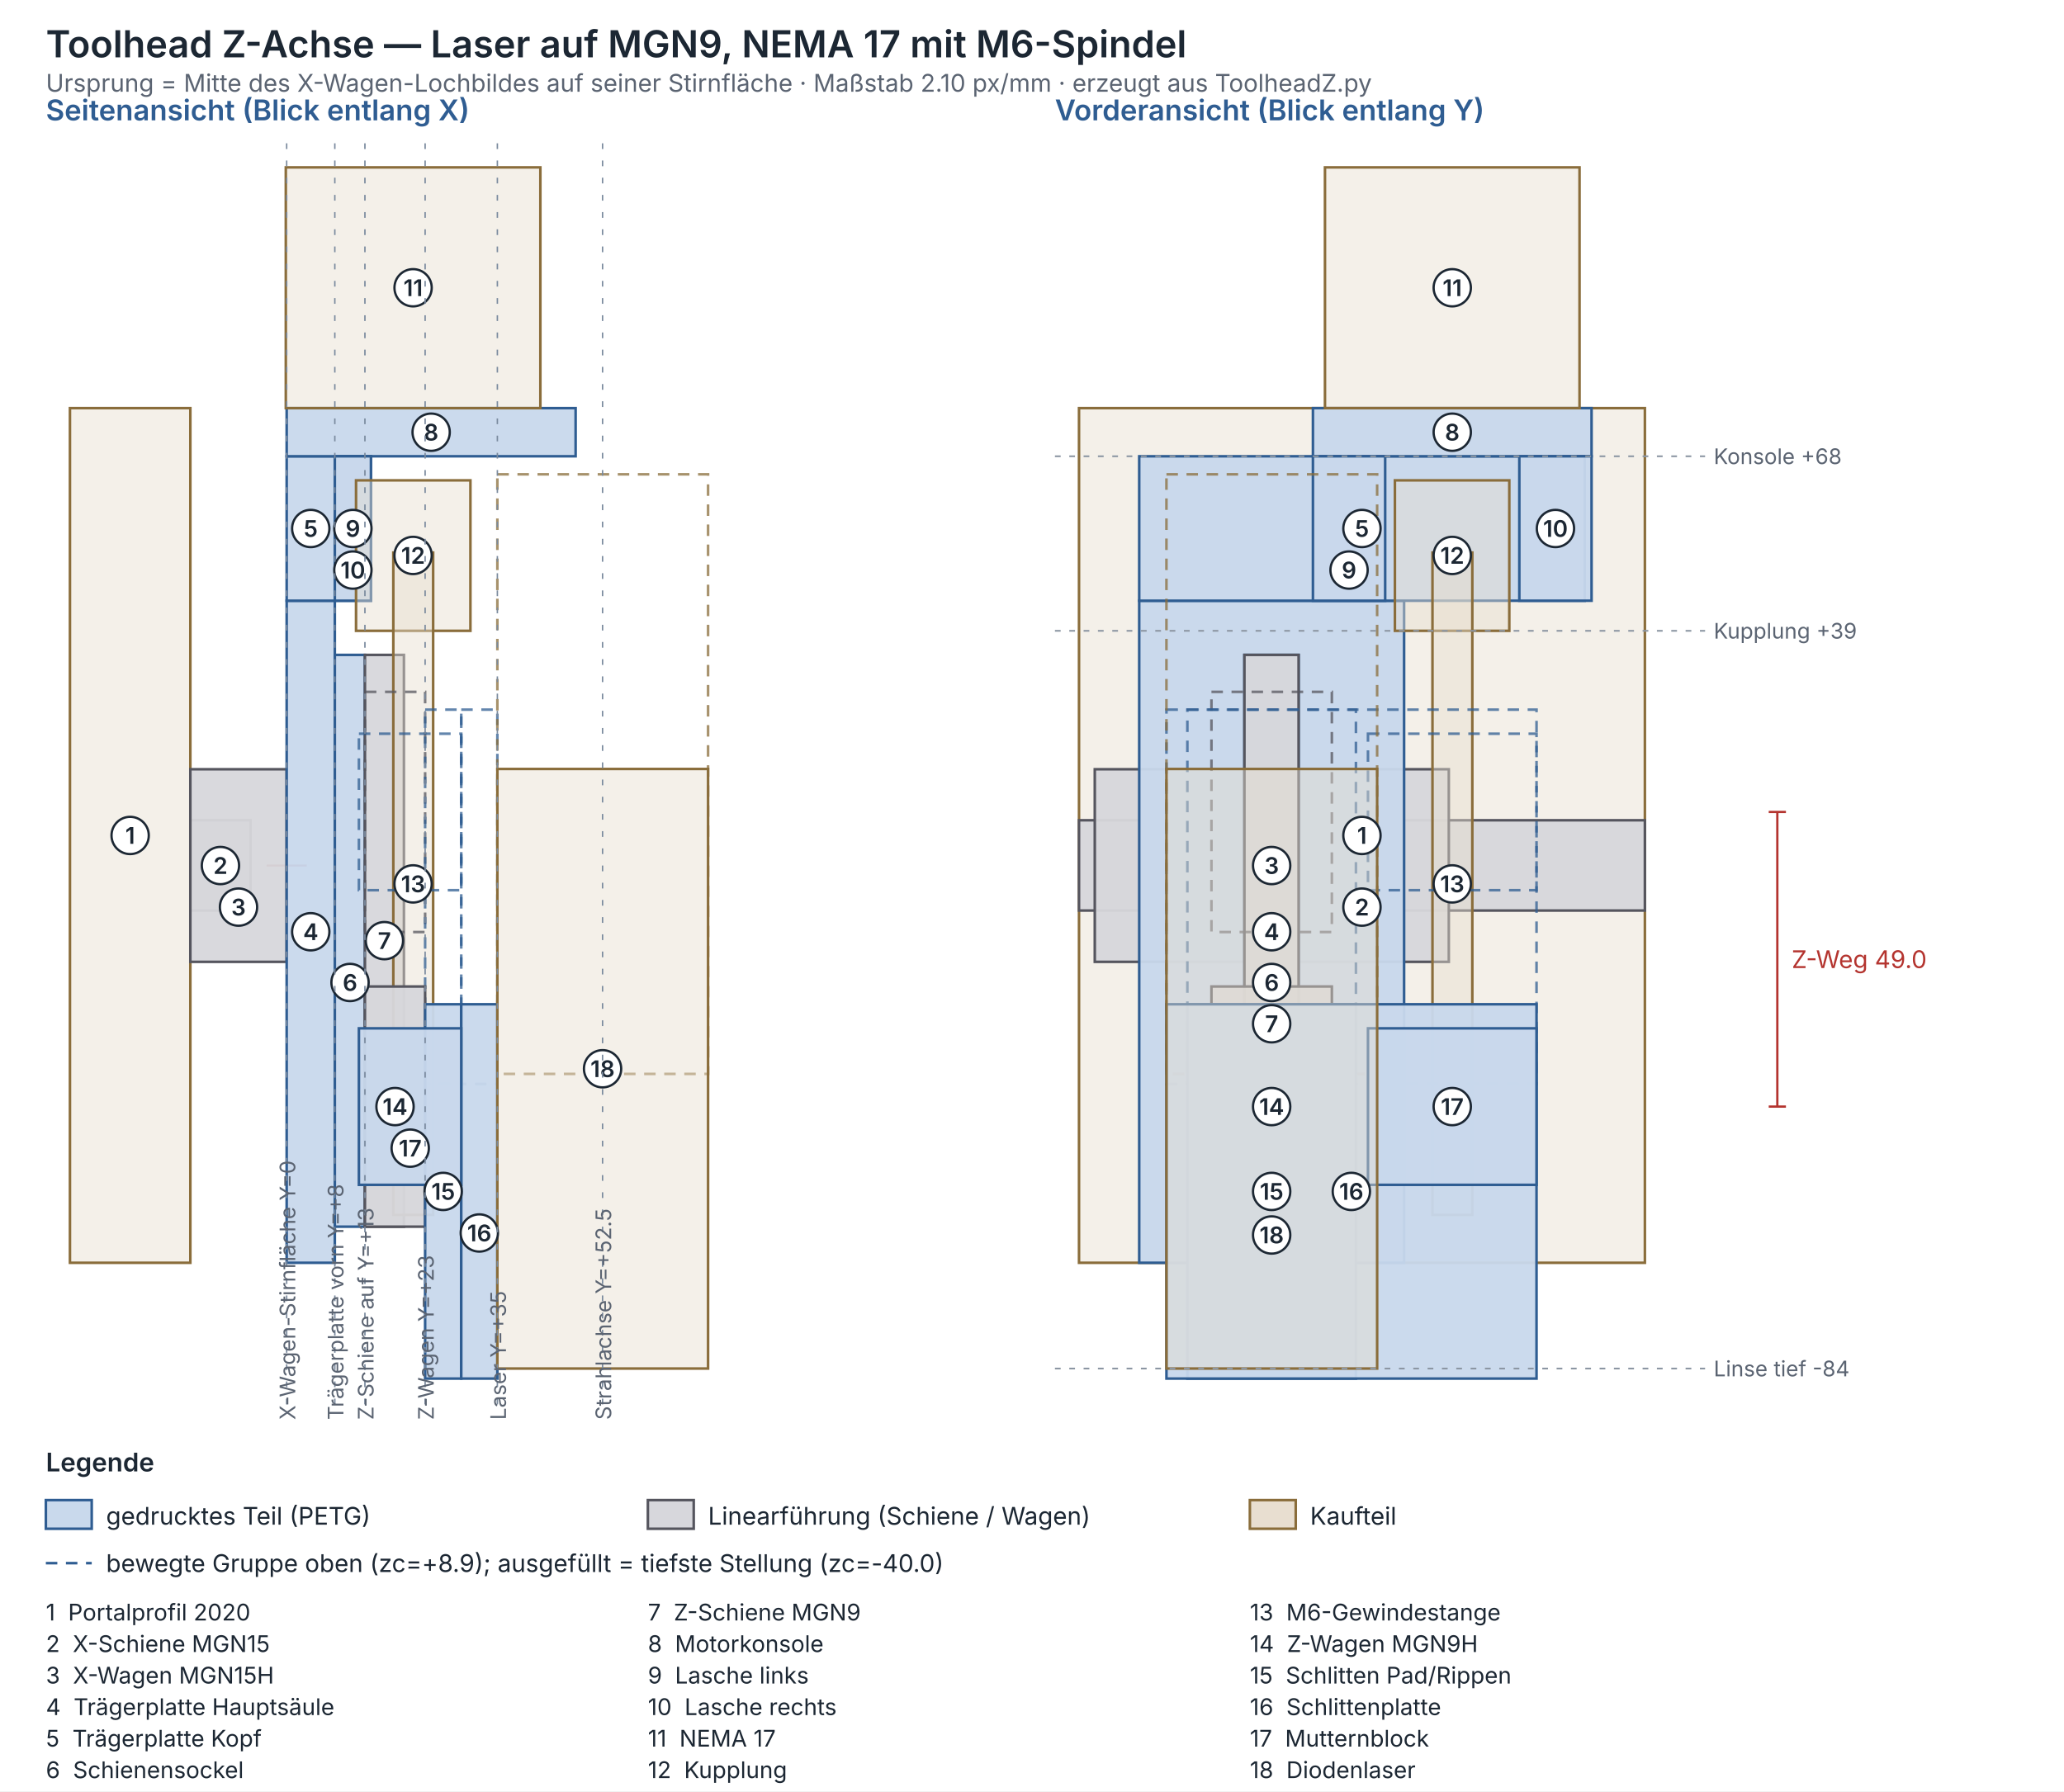
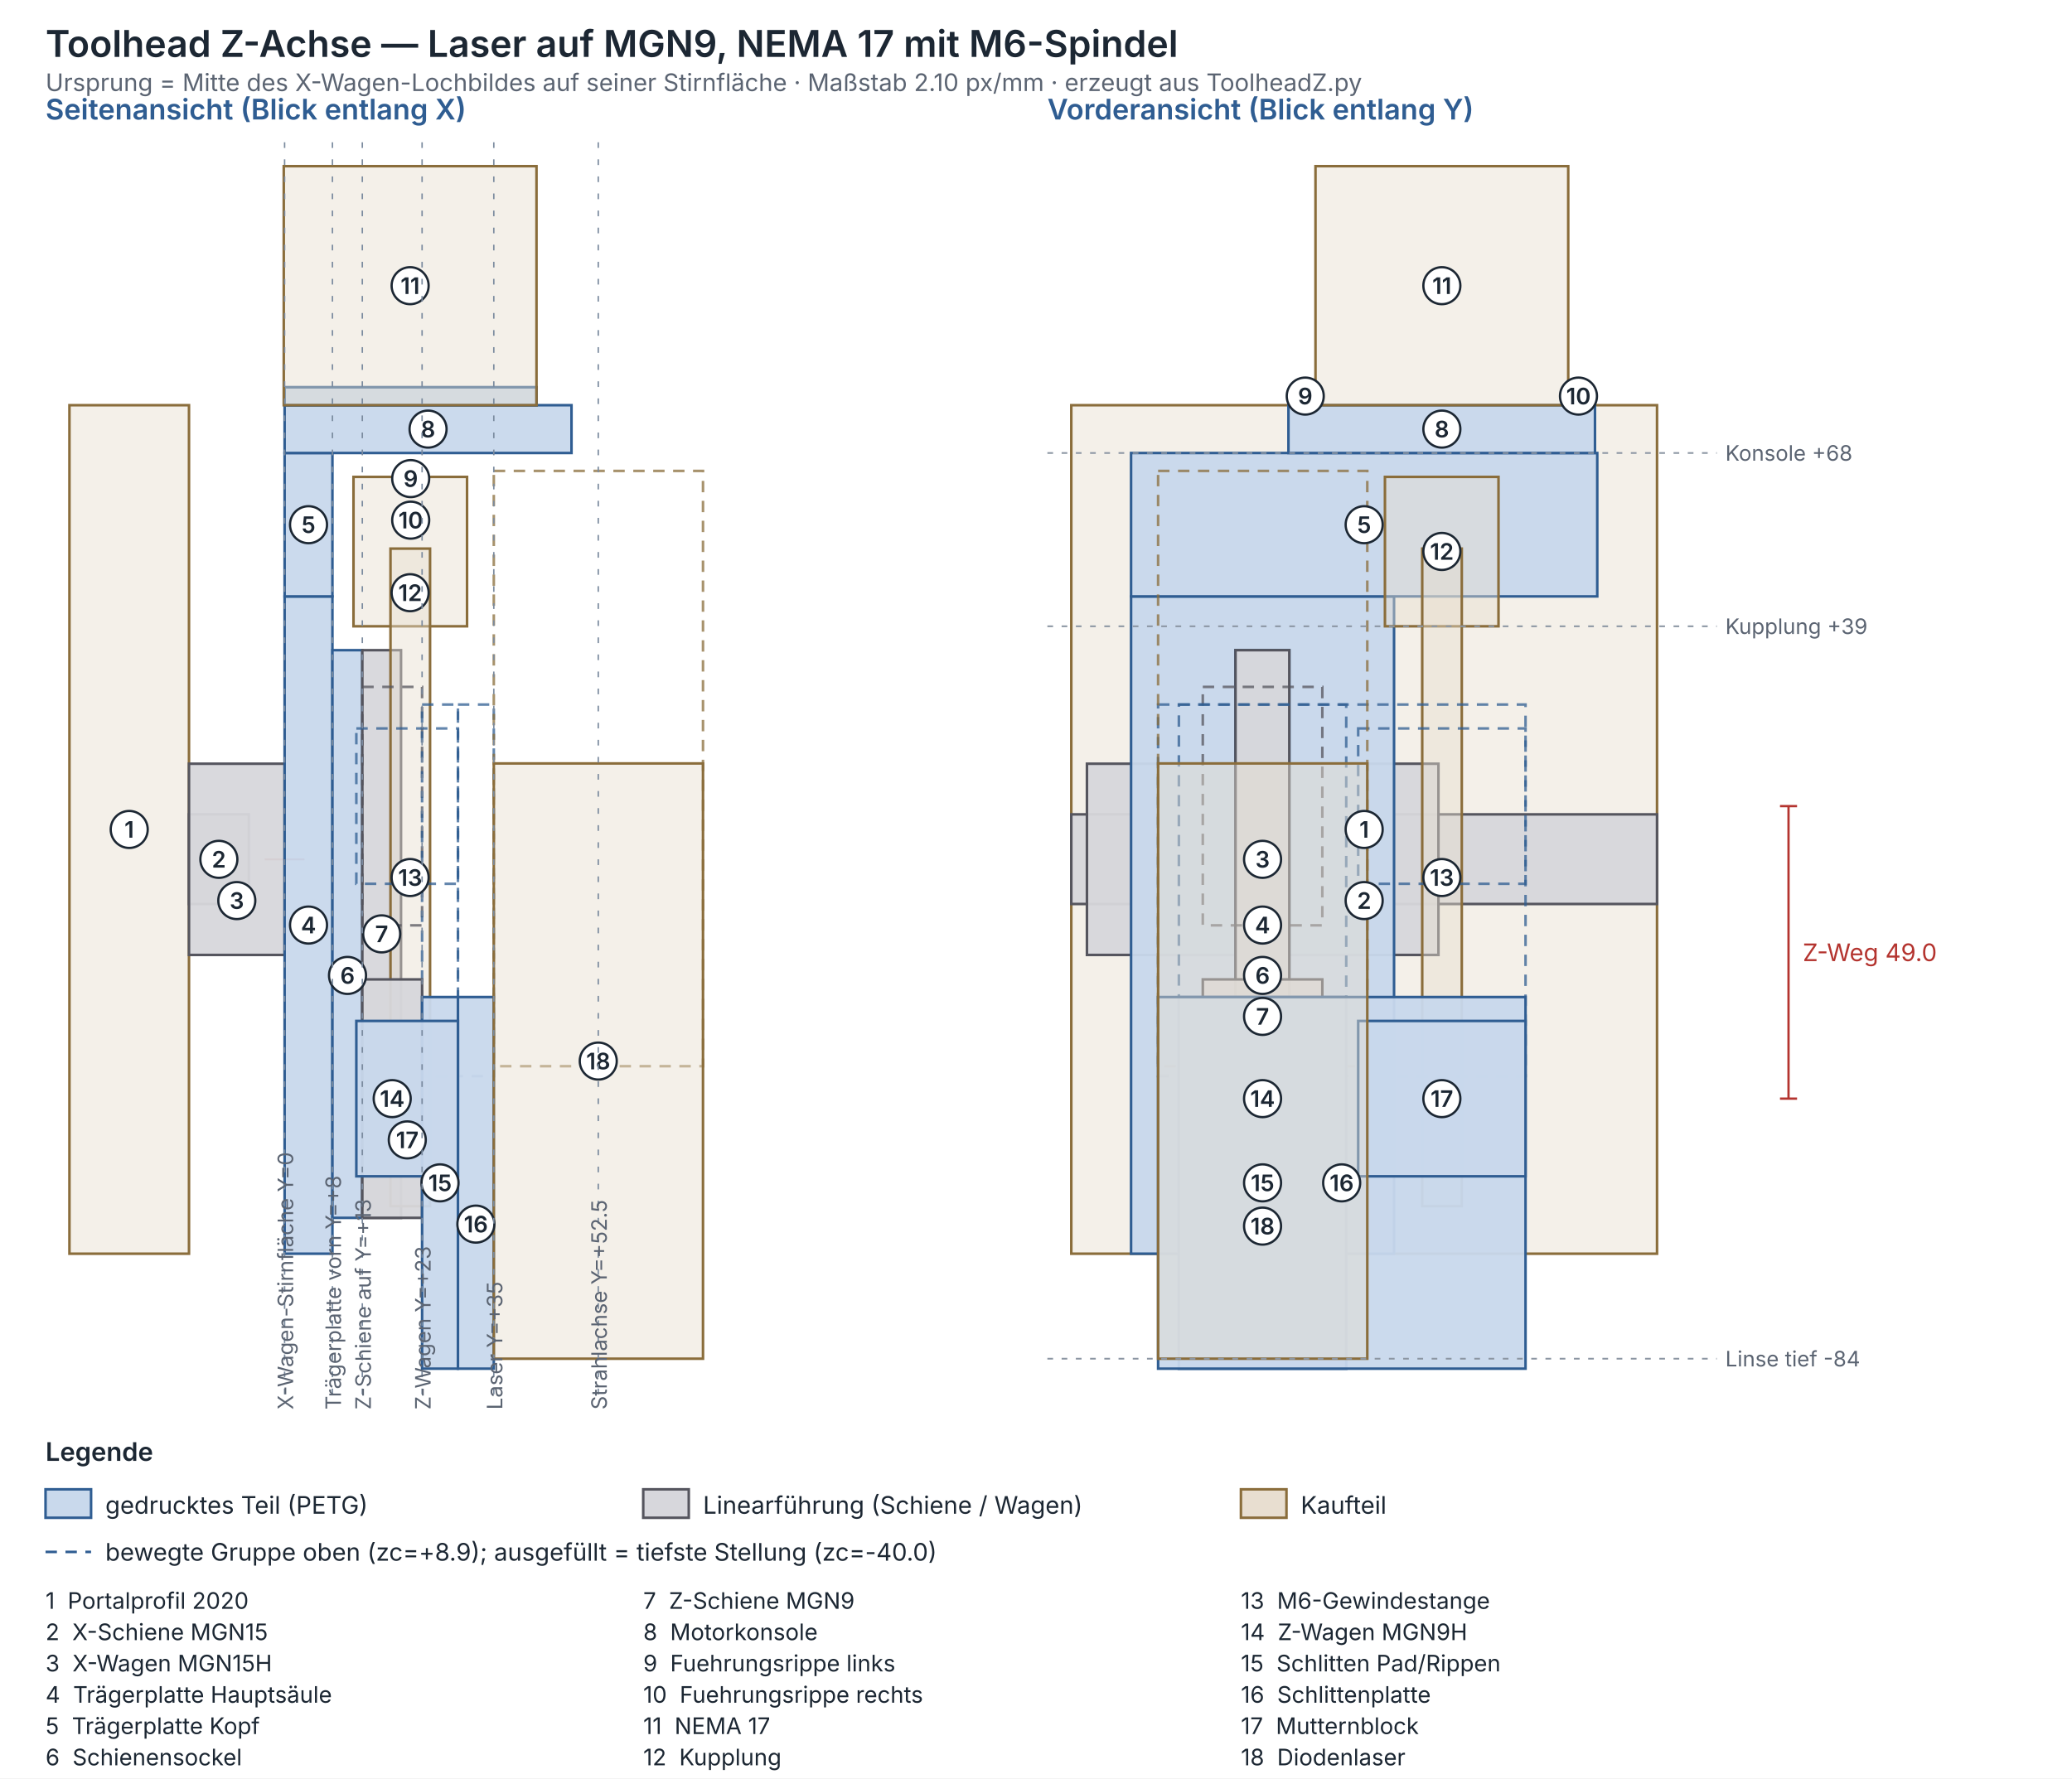
- <svg xmlns="http://www.w3.org/2000/svg" width="720" height="625" viewBox="0 0 720 625" font-family="Inter, Helvetica, Arial, sans-serif">
+ <svg xmlns="http://www.w3.org/2000/svg" width="728" height="625" viewBox="0 0 728 625" font-family="Inter, Helvetica, Arial, sans-serif">
  <rect width="100%" height="100%" fill="#ffffff" />
  <text x="16" y="20" font-size="13" font-weight="600" fill="#1c2733">Toolhead Z-Achse — Laser auf MGN9, NEMA 17 mit M6-Spindel</text>
  <text x="16" y="32" font-size="8.5" fill="#5b6472">Ursprung = Mitte des X-Wagen-Lochbildes auf seiner Stirnfläche · Maßstab 2.10 px/mm · erzeugt aus ToolheadZ.py</text>
  <text x="16.0" y="42.0" font-size="10" font-weight="600" fill="#2f5d92">Seitenansicht (Blick entlang X)</text>
  <line x1="93.0" y1="302.0" x2="107.0" y2="302.0" stroke="#b4342f" stroke-width="0.7" />
  <line x1="100.0" y1="295.0" x2="100.0" y2="309.0" stroke="#b4342f" stroke-width="0.7" />
  <rect x="24.4" y="142.4" width="42.0" height="298.2" fill="#e8ded0" fill-opacity="0.45" stroke="#8a6d3b" stroke-width="0.9" />
  <rect x="66.4" y="286.2" width="21.0" height="31.5" fill="#d7d7dc" fill-opacity="0.95" stroke="#55555e" stroke-width="0.9" />
  <rect x="66.4" y="268.4" width="33.6" height="67.2" fill="#d7d7dc" fill-opacity="0.95" stroke="#55555e" stroke-width="0.9" />
  <rect x="100.0" y="209.6" width="16.8" height="231.0" fill="#c9d9ec" fill-opacity="0.95" stroke="#2f5d92" stroke-width="0.9" />
  <rect x="100.0" y="159.2" width="16.8" height="50.4" fill="#c9d9ec" fill-opacity="0.95" stroke="#2f5d92" stroke-width="0.9" />
  <rect x="116.8" y="228.5" width="10.5" height="199.5" fill="#c9d9ec" fill-opacity="0.95" stroke="#2f5d92" stroke-width="0.9" />
  <rect x="127.3" y="228.5" width="13.6" height="199.5" fill="#d7d7dc" fill-opacity="0.95" stroke="#55555e" stroke-width="0.9" />
  <rect x="100.0" y="142.4" width="100.8" height="16.8" fill="#c9d9ec" fill-opacity="0.95" stroke="#2f5d92" stroke-width="0.9" />
-   <rect x="116.8" y="159.2" width="12.6" height="50.4" fill="#c9d9ec" fill-opacity="0.95" stroke="#2f5d92" stroke-width="0.9" />
-   <rect x="116.8" y="159.2" width="12.6" height="50.4" fill="#c9d9ec" fill-opacity="0.95" stroke="#2f5d92" stroke-width="0.9" />
+   <rect x="100.0" y="136.1" width="88.5" height="6.3" fill="#c9d9ec" fill-opacity="0.95" stroke="#2f5d92" stroke-width="0.9" />
+   <rect x="100.0" y="136.1" width="88.5" height="6.3" fill="#c9d9ec" fill-opacity="0.95" stroke="#2f5d92" stroke-width="0.9" />
  <rect x="99.7" y="58.4" width="88.8" height="84.0" fill="#e8ded0" fill-opacity="0.45" stroke="#8a6d3b" stroke-width="0.9" />
  <rect x="124.2" y="167.6" width="39.9" height="52.5" fill="#e8ded0" fill-opacity="0.45" stroke="#8a6d3b" stroke-width="0.9" />
  <rect x="137.2" y="192.8" width="13.9" height="231.1" fill="#e8ded0" fill-opacity="0.45" stroke="#8a6d3b" stroke-width="0.9" />
  <rect x="127.3" y="241.4" width="21.0" height="83.8" fill="none" stroke="#55555e" stroke-width="0.9" stroke-dasharray="4 3" opacity="0.75" />
  <rect x="148.3" y="247.6" width="12.6" height="130.6" fill="none" stroke="#2f5d92" stroke-width="0.9" stroke-dasharray="4 3" opacity="0.75" />
  <rect x="160.9" y="247.6" width="12.6" height="130.6" fill="none" stroke="#2f5d92" stroke-width="0.9" stroke-dasharray="4 3" opacity="0.75" />
  <rect x="125.2" y="256.0" width="35.7" height="54.6" fill="none" stroke="#2f5d92" stroke-width="0.9" stroke-dasharray="4 3" opacity="0.75" />
  <rect x="173.5" y="165.5" width="73.5" height="209.2" fill="none" stroke="#8a6d3b" stroke-width="0.9" stroke-dasharray="4 3" opacity="0.75" />
  <rect x="127.3" y="344.2" width="21.0" height="83.8" fill="#d7d7dc" fill-opacity="0.95" stroke="#55555e" stroke-width="0.9" />
  <rect x="148.3" y="350.4" width="12.6" height="130.6" fill="#c9d9ec" fill-opacity="0.95" stroke="#2f5d92" stroke-width="0.9" />
  <rect x="160.9" y="350.4" width="12.6" height="130.6" fill="#c9d9ec" fill-opacity="0.95" stroke="#2f5d92" stroke-width="0.9" />
  <rect x="125.2" y="358.8" width="35.7" height="54.6" fill="#c9d9ec" fill-opacity="0.95" stroke="#2f5d92" stroke-width="0.9" />
  <rect x="173.5" y="268.3" width="73.5" height="209.2" fill="#e8ded0" fill-opacity="0.45" stroke="#8a6d3b" stroke-width="0.9" />
  <circle cx="45.4" cy="291.5" r="6.5" fill="#ffffff" stroke="#1c2733" stroke-width="0.8" />
  <text x="45.4" y="291.5" text-anchor="middle" dominant-baseline="central" font-size="8" font-weight="600" fill="#1c2733">1</text>
  <circle cx="76.9" cy="302.0" r="6.5" fill="#ffffff" stroke="#1c2733" stroke-width="0.8" />
  <text x="76.9" y="302.0" text-anchor="middle" dominant-baseline="central" font-size="8" font-weight="600" fill="#1c2733">2</text>
  <circle cx="83.2" cy="316.5" r="6.5" fill="#ffffff" stroke="#1c2733" stroke-width="0.8" />
  <text x="83.2" y="316.5" text-anchor="middle" dominant-baseline="central" font-size="8" font-weight="600" fill="#1c2733">3</text>
  <circle cx="108.4" cy="325.1" r="6.5" fill="#ffffff" stroke="#1c2733" stroke-width="0.8" />
  <text x="108.4" y="325.1" text-anchor="middle" dominant-baseline="central" font-size="8" font-weight="600" fill="#1c2733">4</text>
  <circle cx="108.4" cy="184.4" r="6.5" fill="#ffffff" stroke="#1c2733" stroke-width="0.8" />
  <text x="108.4" y="184.4" text-anchor="middle" dominant-baseline="central" font-size="8" font-weight="600" fill="#1c2733">5</text>
  <circle cx="122.1" cy="342.8" r="6.5" fill="#ffffff" stroke="#1c2733" stroke-width="0.8" />
  <text x="122.1" y="342.8" text-anchor="middle" dominant-baseline="central" font-size="8" font-weight="600" fill="#1c2733">6</text>
  <circle cx="134.1" cy="328.2" r="6.5" fill="#ffffff" stroke="#1c2733" stroke-width="0.8" />
  <text x="134.1" y="328.2" text-anchor="middle" dominant-baseline="central" font-size="8" font-weight="600" fill="#1c2733">7</text>
  <circle cx="150.4" cy="150.8" r="6.5" fill="#ffffff" stroke="#1c2733" stroke-width="0.8" />
  <text x="150.4" y="150.8" text-anchor="middle" dominant-baseline="central" font-size="8" font-weight="600" fill="#1c2733">8</text>
-   <circle cx="123.1" cy="184.4" r="6.5" fill="#ffffff" stroke="#1c2733" stroke-width="0.8" />
-   <text x="123.1" y="184.4" text-anchor="middle" dominant-baseline="central" font-size="8" font-weight="600" fill="#1c2733">9</text>
-   <circle cx="123.1" cy="198.9" r="6.5" fill="#ffffff" stroke="#1c2733" stroke-width="0.8" />
-   <text x="123.1" y="198.9" text-anchor="middle" dominant-baseline="central" font-size="8" font-weight="600" fill="#1c2733">10</text>
+   <circle cx="144.3" cy="168.2" r="6.5" fill="#ffffff" stroke="#1c2733" stroke-width="0.8" />
+   <text x="144.3" y="168.2" text-anchor="middle" dominant-baseline="central" font-size="8" font-weight="600" fill="#1c2733">9</text>
+   <circle cx="144.3" cy="182.8" r="6.5" fill="#ffffff" stroke="#1c2733" stroke-width="0.8" />
+   <text x="144.3" y="182.8" text-anchor="middle" dominant-baseline="central" font-size="8" font-weight="600" fill="#1c2733">10</text>
  <circle cx="144.1" cy="100.4" r="6.5" fill="#ffffff" stroke="#1c2733" stroke-width="0.8" />
  <text x="144.1" y="100.4" text-anchor="middle" dominant-baseline="central" font-size="8" font-weight="600" fill="#1c2733">11</text>
-   <circle cx="144.1" cy="193.8" r="6.5" fill="#ffffff" stroke="#1c2733" stroke-width="0.8" />
-   <text x="144.1" y="193.8" text-anchor="middle" dominant-baseline="central" font-size="8" font-weight="600" fill="#1c2733">12</text>
+   <circle cx="144.1" cy="208.3" r="6.5" fill="#ffffff" stroke="#1c2733" stroke-width="0.8" />
+   <text x="144.1" y="208.3" text-anchor="middle" dominant-baseline="central" font-size="8" font-weight="600" fill="#1c2733">12</text>
  <circle cx="144.1" cy="308.4" r="6.5" fill="#ffffff" stroke="#1c2733" stroke-width="0.8" />
  <text x="144.1" y="308.4" text-anchor="middle" dominant-baseline="central" font-size="8" font-weight="600" fill="#1c2733">13</text>
  <circle cx="137.8" cy="386.1" r="6.5" fill="#ffffff" stroke="#1c2733" stroke-width="0.8" />
  <text x="137.8" y="386.1" text-anchor="middle" dominant-baseline="central" font-size="8" font-weight="600" fill="#1c2733">14</text>
  <circle cx="154.6" cy="415.7" r="6.5" fill="#ffffff" stroke="#1c2733" stroke-width="0.8" />
  <text x="154.6" y="415.7" text-anchor="middle" dominant-baseline="central" font-size="8" font-weight="600" fill="#1c2733">15</text>
  <circle cx="167.2" cy="430.2" r="6.5" fill="#ffffff" stroke="#1c2733" stroke-width="0.8" />
  <text x="167.2" y="430.2" text-anchor="middle" dominant-baseline="central" font-size="8" font-weight="600" fill="#1c2733">16</text>
  <circle cx="143.1" cy="400.6" r="6.5" fill="#ffffff" stroke="#1c2733" stroke-width="0.8" />
  <text x="143.1" y="400.6" text-anchor="middle" dominant-baseline="central" font-size="8" font-weight="600" fill="#1c2733">17</text>
  <circle cx="210.2" cy="372.9" r="6.5" fill="#ffffff" stroke="#1c2733" stroke-width="0.8" />
  <text x="210.2" y="372.9" text-anchor="middle" dominant-baseline="central" font-size="8" font-weight="600" fill="#1c2733">18</text>
  <text x="368.0" y="42.0" font-size="10" font-weight="600" fill="#2f5d92">Vorderansicht (Blick entlang Y)</text>
  <line x1="436.6" y1="302.0" x2="450.6" y2="302.0" stroke="#b4342f" stroke-width="0.7" />
  <line x1="443.6" y1="295.0" x2="443.6" y2="309.0" stroke="#b4342f" stroke-width="0.7" />
-   <rect x="376.4" y="142.4" width="197.4" height="298.2" fill="#e8ded0" fill-opacity="0.45" stroke="#8a6d3b" stroke-width="0.9" />
-   <rect x="376.4" y="286.2" width="197.4" height="31.5" fill="#d7d7dc" fill-opacity="0.95" stroke="#55555e" stroke-width="0.9" />
+   <rect x="376.4" y="142.4" width="205.8" height="298.2" fill="#e8ded0" fill-opacity="0.45" stroke="#8a6d3b" stroke-width="0.9" />
+   <rect x="376.4" y="286.2" width="205.8" height="31.5" fill="#d7d7dc" fill-opacity="0.95" stroke="#55555e" stroke-width="0.9" />
  <rect x="381.9" y="268.4" width="123.5" height="67.2" fill="#d7d7dc" fill-opacity="0.95" stroke="#55555e" stroke-width="0.9" />
  <rect x="397.4" y="209.6" width="92.4" height="231.0" fill="#c9d9ec" fill-opacity="0.95" stroke="#2f5d92" stroke-width="0.9" />
-   <rect x="397.4" y="159.2" width="155.4" height="50.4" fill="#c9d9ec" fill-opacity="0.95" stroke="#2f5d92" stroke-width="0.9" />
+   <rect x="397.4" y="159.2" width="163.8" height="50.4" fill="#c9d9ec" fill-opacity="0.95" stroke="#2f5d92" stroke-width="0.9" />
  <rect x="434.1" y="228.5" width="18.9" height="199.5" fill="#c9d9ec" fill-opacity="0.95" stroke="#2f5d92" stroke-width="0.9" />
  <rect x="434.1" y="228.5" width="18.9" height="199.5" fill="#d7d7dc" fill-opacity="0.95" stroke="#55555e" stroke-width="0.9" />
-   <rect x="458.0" y="142.4" width="97.2" height="16.8" fill="#c9d9ec" fill-opacity="0.95" stroke="#2f5d92" stroke-width="0.9" />
-   <rect x="458.0" y="159.2" width="25.2" height="50.4" fill="#c9d9ec" fill-opacity="0.95" stroke="#2f5d92" stroke-width="0.9" />
-   <rect x="530.0" y="159.2" width="25.2" height="50.4" fill="#c9d9ec" fill-opacity="0.95" stroke="#2f5d92" stroke-width="0.9" />
+   <rect x="452.7" y="142.4" width="107.7" height="16.8" fill="#c9d9ec" fill-opacity="0.95" stroke="#2f5d92" stroke-width="0.9" />
+   <rect x="455.5" y="136.1" width="6.3" height="6.3" fill="#c9d9ec" fill-opacity="0.95" stroke="#2f5d92" stroke-width="0.9" />
+   <rect x="551.4" y="136.1" width="6.3" height="6.3" fill="#c9d9ec" fill-opacity="0.95" stroke="#2f5d92" stroke-width="0.9" />
  <rect x="462.2" y="58.4" width="88.8" height="84.0" fill="#e8ded0" fill-opacity="0.45" stroke="#8a6d3b" stroke-width="0.9" />
  <rect x="486.6" y="167.6" width="39.9" height="52.5" fill="#e8ded0" fill-opacity="0.45" stroke="#8a6d3b" stroke-width="0.9" />
  <rect x="499.7" y="192.8" width="13.9" height="231.1" fill="#e8ded0" fill-opacity="0.45" stroke="#8a6d3b" stroke-width="0.9" />
  <rect x="422.6" y="241.4" width="42.0" height="83.8" fill="none" stroke="#55555e" stroke-width="0.9" stroke-dasharray="4 3" opacity="0.75" />
  <rect x="414.2" y="247.6" width="58.8" height="130.6" fill="none" stroke="#2f5d92" stroke-width="0.9" stroke-dasharray="4 3" opacity="0.75" />
  <rect x="406.9" y="247.6" width="129.1" height="130.6" fill="none" stroke="#2f5d92" stroke-width="0.9" stroke-dasharray="4 3" opacity="0.75" />
  <rect x="477.2" y="256.0" width="58.8" height="54.6" fill="none" stroke="#2f5d92" stroke-width="0.9" stroke-dasharray="4 3" opacity="0.75" />
  <rect x="406.9" y="165.5" width="73.5" height="209.2" fill="none" stroke="#8a6d3b" stroke-width="0.9" stroke-dasharray="4 3" opacity="0.75" />
  <rect x="422.6" y="344.2" width="42.0" height="83.8" fill="#d7d7dc" fill-opacity="0.95" stroke="#55555e" stroke-width="0.9" />
  <rect x="414.2" y="350.4" width="58.8" height="130.6" fill="#c9d9ec" fill-opacity="0.95" stroke="#2f5d92" stroke-width="0.9" />
  <rect x="406.9" y="350.4" width="129.1" height="130.6" fill="#c9d9ec" fill-opacity="0.95" stroke="#2f5d92" stroke-width="0.9" />
  <rect x="477.2" y="358.8" width="58.8" height="54.6" fill="#c9d9ec" fill-opacity="0.95" stroke="#2f5d92" stroke-width="0.9" />
  <rect x="406.9" y="268.3" width="73.5" height="209.2" fill="#e8ded0" fill-opacity="0.45" stroke="#8a6d3b" stroke-width="0.9" />
-   <circle cx="475.1" cy="291.5" r="6.5" fill="#ffffff" stroke="#1c2733" stroke-width="0.8" />
-   <text x="475.1" y="291.5" text-anchor="middle" dominant-baseline="central" font-size="8" font-weight="600" fill="#1c2733">1</text>
-   <circle cx="475.1" cy="316.5" r="6.5" fill="#ffffff" stroke="#1c2733" stroke-width="0.8" />
-   <text x="475.1" y="316.5" text-anchor="middle" dominant-baseline="central" font-size="8" font-weight="600" fill="#1c2733">2</text>
+   <circle cx="479.3" cy="291.5" r="6.5" fill="#ffffff" stroke="#1c2733" stroke-width="0.8" />
+   <text x="479.3" y="291.5" text-anchor="middle" dominant-baseline="central" font-size="8" font-weight="600" fill="#1c2733">1</text>
+   <circle cx="479.3" cy="316.5" r="6.5" fill="#ffffff" stroke="#1c2733" stroke-width="0.8" />
+   <text x="479.3" y="316.5" text-anchor="middle" dominant-baseline="central" font-size="8" font-weight="600" fill="#1c2733">2</text>
  <circle cx="443.6" cy="302.0" r="6.5" fill="#ffffff" stroke="#1c2733" stroke-width="0.8" />
  <text x="443.6" y="302.0" text-anchor="middle" dominant-baseline="central" font-size="8" font-weight="600" fill="#1c2733">3</text>
  <circle cx="443.6" cy="325.1" r="6.5" fill="#ffffff" stroke="#1c2733" stroke-width="0.8" />
  <text x="443.6" y="325.1" text-anchor="middle" dominant-baseline="central" font-size="8" font-weight="600" fill="#1c2733">4</text>
-   <circle cx="475.1" cy="184.4" r="6.5" fill="#ffffff" stroke="#1c2733" stroke-width="0.8" />
-   <text x="475.1" y="184.4" text-anchor="middle" dominant-baseline="central" font-size="8" font-weight="600" fill="#1c2733">5</text>
+   <circle cx="479.3" cy="184.4" r="6.5" fill="#ffffff" stroke="#1c2733" stroke-width="0.8" />
+   <text x="479.3" y="184.4" text-anchor="middle" dominant-baseline="central" font-size="8" font-weight="600" fill="#1c2733">5</text>
  <circle cx="443.6" cy="342.8" r="6.5" fill="#ffffff" stroke="#1c2733" stroke-width="0.8" />
  <text x="443.6" y="342.8" text-anchor="middle" dominant-baseline="central" font-size="8" font-weight="600" fill="#1c2733">6</text>
  <circle cx="443.6" cy="357.2" r="6.5" fill="#ffffff" stroke="#1c2733" stroke-width="0.8" />
  <text x="443.6" y="357.2" text-anchor="middle" dominant-baseline="central" font-size="8" font-weight="600" fill="#1c2733">7</text>
  <circle cx="506.6" cy="150.8" r="6.5" fill="#ffffff" stroke="#1c2733" stroke-width="0.8" />
  <text x="506.6" y="150.8" text-anchor="middle" dominant-baseline="central" font-size="8" font-weight="600" fill="#1c2733">8</text>
-   <circle cx="470.6" cy="198.9" r="6.5" fill="#ffffff" stroke="#1c2733" stroke-width="0.8" />
-   <text x="470.6" y="198.9" text-anchor="middle" dominant-baseline="central" font-size="8" font-weight="600" fill="#1c2733">9</text>
-   <circle cx="542.6" cy="184.4" r="6.5" fill="#ffffff" stroke="#1c2733" stroke-width="0.8" />
-   <text x="542.6" y="184.4" text-anchor="middle" dominant-baseline="central" font-size="8" font-weight="600" fill="#1c2733">10</text>
+   <circle cx="458.6" cy="139.2" r="6.5" fill="#ffffff" stroke="#1c2733" stroke-width="0.8" />
+   <text x="458.6" y="139.2" text-anchor="middle" dominant-baseline="central" font-size="8" font-weight="600" fill="#1c2733">9</text>
+   <circle cx="554.6" cy="139.2" r="6.5" fill="#ffffff" stroke="#1c2733" stroke-width="0.8" />
+   <text x="554.6" y="139.2" text-anchor="middle" dominant-baseline="central" font-size="8" font-weight="600" fill="#1c2733">10</text>
  <circle cx="506.6" cy="100.4" r="6.5" fill="#ffffff" stroke="#1c2733" stroke-width="0.8" />
  <text x="506.6" y="100.4" text-anchor="middle" dominant-baseline="central" font-size="8" font-weight="600" fill="#1c2733">11</text>
  <circle cx="506.6" cy="193.8" r="6.5" fill="#ffffff" stroke="#1c2733" stroke-width="0.8" />
  <text x="506.6" y="193.8" text-anchor="middle" dominant-baseline="central" font-size="8" font-weight="600" fill="#1c2733">12</text>
  <circle cx="506.6" cy="308.4" r="6.5" fill="#ffffff" stroke="#1c2733" stroke-width="0.8" />
  <text x="506.6" y="308.4" text-anchor="middle" dominant-baseline="central" font-size="8" font-weight="600" fill="#1c2733">13</text>
  <circle cx="443.6" cy="386.1" r="6.5" fill="#ffffff" stroke="#1c2733" stroke-width="0.8" />
  <text x="443.6" y="386.1" text-anchor="middle" dominant-baseline="central" font-size="8" font-weight="600" fill="#1c2733">14</text>
  <circle cx="443.6" cy="415.7" r="6.5" fill="#ffffff" stroke="#1c2733" stroke-width="0.8" />
  <text x="443.6" y="415.7" text-anchor="middle" dominant-baseline="central" font-size="8" font-weight="600" fill="#1c2733">15</text>
  <circle cx="471.4" cy="415.7" r="6.5" fill="#ffffff" stroke="#1c2733" stroke-width="0.8" />
  <text x="471.4" y="415.7" text-anchor="middle" dominant-baseline="central" font-size="8" font-weight="600" fill="#1c2733">16</text>
  <circle cx="506.6" cy="386.1" r="6.5" fill="#ffffff" stroke="#1c2733" stroke-width="0.8" />
  <text x="506.6" y="386.1" text-anchor="middle" dominant-baseline="central" font-size="8" font-weight="600" fill="#1c2733">17</text>
  <circle cx="443.6" cy="430.9" r="6.5" fill="#ffffff" stroke="#1c2733" stroke-width="0.8" />
  <text x="443.6" y="430.9" text-anchor="middle" dominant-baseline="central" font-size="8" font-weight="600" fill="#1c2733">18</text>
  <line x1="100.0" y1="50.0" x2="100.0" y2="491.4" stroke="#7a8a9e" stroke-width="0.5" stroke-dasharray="2 4" />
  <text x="103.0" y="495.4" font-size="7.5" fill="#5b6472" transform="rotate(-90 103.0 495.4)" text-anchor="start">X-Wagen-Stirnfläche  Y=0</text>
  <line x1="116.8" y1="50.0" x2="116.8" y2="491.4" stroke="#7a8a9e" stroke-width="0.5" stroke-dasharray="2 4" />
  <text x="119.8" y="495.4" font-size="7.5" fill="#5b6472" transform="rotate(-90 119.8 495.4)" text-anchor="start">Trägerplatte vorn  Y=+8</text>
  <line x1="127.3" y1="50.0" x2="127.3" y2="491.4" stroke="#7a8a9e" stroke-width="0.5" stroke-dasharray="2 4" />
  <text x="130.3" y="495.4" font-size="7.5" fill="#5b6472" transform="rotate(-90 130.3 495.4)" text-anchor="start">Z-Schiene auf  Y=+13</text>
  <line x1="148.3" y1="50.0" x2="148.3" y2="491.4" stroke="#7a8a9e" stroke-width="0.5" stroke-dasharray="2 4" />
  <text x="151.3" y="495.4" font-size="7.5" fill="#5b6472" transform="rotate(-90 151.3 495.4)" text-anchor="start">Z-Wagen  Y=+23</text>
  <line x1="173.5" y1="50.0" x2="173.5" y2="491.4" stroke="#7a8a9e" stroke-width="0.5" stroke-dasharray="2 4" />
  <text x="176.5" y="495.4" font-size="7.5" fill="#5b6472" transform="rotate(-90 176.5 495.4)" text-anchor="start">Laser  Y=+35</text>
  <line x1="210.2" y1="50.0" x2="210.2" y2="491.4" stroke="#7a8a9e" stroke-width="0.5" stroke-dasharray="2 4" />
  <text x="213.2" y="495.4" font-size="7.5" fill="#5b6472" transform="rotate(-90 213.2 495.4)" text-anchor="start">Strahlachse  Y=+52.5</text>
-   <line x1="620.0" y1="386.1" x2="620.0" y2="283.3" stroke="#b4342f" stroke-width="0.8" />
-   <line x1="617.0" y1="386.1" x2="623.0" y2="386.1" stroke="#b4342f" stroke-width="0.8" />
-   <line x1="617.0" y1="283.3" x2="623.0" y2="283.3" stroke="#b4342f" stroke-width="0.8" />
-   <text x="625.0" y="334.7" font-size="8.5" fill="#b4342f" text-anchor="start" dominant-baseline="middle">Z-Weg 49.0</text>
-   <line x1="368.0" y1="159.2" x2="594.8" y2="159.2" stroke="#8c96a3" stroke-width="0.6" stroke-dasharray="2 3" />
-   <text x="597.8" y="159.2" font-size="7.5" fill="#5b6472" dominant-baseline="middle">Konsole +68</text>
-   <line x1="368.0" y1="220.1" x2="594.8" y2="220.1" stroke="#8c96a3" stroke-width="0.6" stroke-dasharray="2 3" />
-   <text x="597.8" y="220.1" font-size="7.5" fill="#5b6472" dominant-baseline="middle">Kupplung +39</text>
-   <line x1="368.0" y1="477.5" x2="594.8" y2="477.5" stroke="#8c96a3" stroke-width="0.6" stroke-dasharray="2 3" />
-   <text x="597.8" y="477.5" font-size="7.5" fill="#5b6472" dominant-baseline="middle">Linse tief -84</text>
+   <line x1="628.4" y1="386.1" x2="628.4" y2="283.3" stroke="#b4342f" stroke-width="0.8" />
+   <line x1="625.4" y1="386.1" x2="631.4" y2="386.1" stroke="#b4342f" stroke-width="0.8" />
+   <line x1="625.4" y1="283.3" x2="631.4" y2="283.3" stroke="#b4342f" stroke-width="0.8" />
+   <text x="633.4" y="334.7" font-size="8.5" fill="#b4342f" text-anchor="start" dominant-baseline="middle">Z-Weg 49.0</text>
+   <line x1="368.0" y1="159.2" x2="603.2" y2="159.2" stroke="#8c96a3" stroke-width="0.6" stroke-dasharray="2 3" />
+   <text x="606.2" y="159.2" font-size="7.5" fill="#5b6472" dominant-baseline="middle">Konsole +68</text>
+   <line x1="368.0" y1="220.1" x2="603.2" y2="220.1" stroke="#8c96a3" stroke-width="0.6" stroke-dasharray="2 3" />
+   <text x="606.2" y="220.1" font-size="7.5" fill="#5b6472" dominant-baseline="middle">Kupplung +39</text>
+   <line x1="368.0" y1="477.5" x2="603.2" y2="477.5" stroke="#8c96a3" stroke-width="0.6" stroke-dasharray="2 3" />
+   <text x="606.2" y="477.5" font-size="7.5" fill="#5b6472" dominant-baseline="middle">Linse tief -84</text>
  <text x="16" y="513.4" font-size="9" font-weight="600" fill="#1c2733">Legende</text>
  <rect x="16" y="523.4" width="16" height="10" fill="#c9d9ec" stroke="#2f5d92" stroke-width="0.9" />
  <text x="37" y="528.9" font-size="8.5" fill="#1c2733" dominant-baseline="middle">gedrucktes Teil (PETG)</text>
  <rect x="226" y="523.4" width="16" height="10" fill="#d7d7dc" stroke="#55555e" stroke-width="0.9" />
  <text x="247" y="528.9" font-size="8.5" fill="#1c2733" dominant-baseline="middle">Linearführung (Schiene / Wagen)</text>
  <rect x="436" y="523.4" width="16" height="10" fill="#e8ded0" stroke="#8a6d3b" stroke-width="0.9" />
  <text x="457" y="528.9" font-size="8.5" fill="#1c2733" dominant-baseline="middle">Kaufteil</text>
  <line x1="16" y1="545.4" x2="32" y2="545.4" stroke="#2f5d92" stroke-width="0.9" stroke-dasharray="4 3" />
  <text x="37" y="545.4" font-size="8.5" fill="#1c2733" dominant-baseline="middle">bewegte Gruppe oben (zc=+8.9); ausgefüllt = tiefste Stellung (zc=-40.0)</text>
  <text x="16" y="565.4" font-size="8" fill="#1c2733">1  Portalprofil 2020</text>
  <text x="16" y="576.4" font-size="8" fill="#1c2733">2  X-Schiene MGN15</text>
  <text x="16" y="587.4" font-size="8" fill="#1c2733">3  X-Wagen MGN15H</text>
  <text x="16" y="598.4" font-size="8" fill="#1c2733">4  Trägerplatte Hauptsäule</text>
  <text x="16" y="609.4" font-size="8" fill="#1c2733">5  Trägerplatte Kopf</text>
  <text x="16" y="620.4" font-size="8" fill="#1c2733">6  Schienensockel</text>
  <text x="226" y="565.4" font-size="8" fill="#1c2733">7  Z-Schiene MGN9</text>
  <text x="226" y="576.4" font-size="8" fill="#1c2733">8  Motorkonsole</text>
-   <text x="226" y="587.4" font-size="8" fill="#1c2733">9  Lasche links</text>
-   <text x="226" y="598.4" font-size="8" fill="#1c2733">10  Lasche rechts</text>
+   <text x="226" y="587.4" font-size="8" fill="#1c2733">9  Fuehrungsrippe links</text>
+   <text x="226" y="598.4" font-size="8" fill="#1c2733">10  Fuehrungsrippe rechts</text>
  <text x="226" y="609.4" font-size="8" fill="#1c2733">11  NEMA 17</text>
  <text x="226" y="620.4" font-size="8" fill="#1c2733">12  Kupplung</text>
  <text x="436" y="565.4" font-size="8" fill="#1c2733">13  M6-Gewindestange</text>
  <text x="436" y="576.4" font-size="8" fill="#1c2733">14  Z-Wagen MGN9H</text>
  <text x="436" y="587.4" font-size="8" fill="#1c2733">15  Schlitten Pad/Rippen</text>
  <text x="436" y="598.4" font-size="8" fill="#1c2733">16  Schlittenplatte</text>
  <text x="436" y="609.4" font-size="8" fill="#1c2733">17  Mutternblock</text>
  <text x="436" y="620.4" font-size="8" fill="#1c2733">18  Diodenlaser</text>
</svg>
